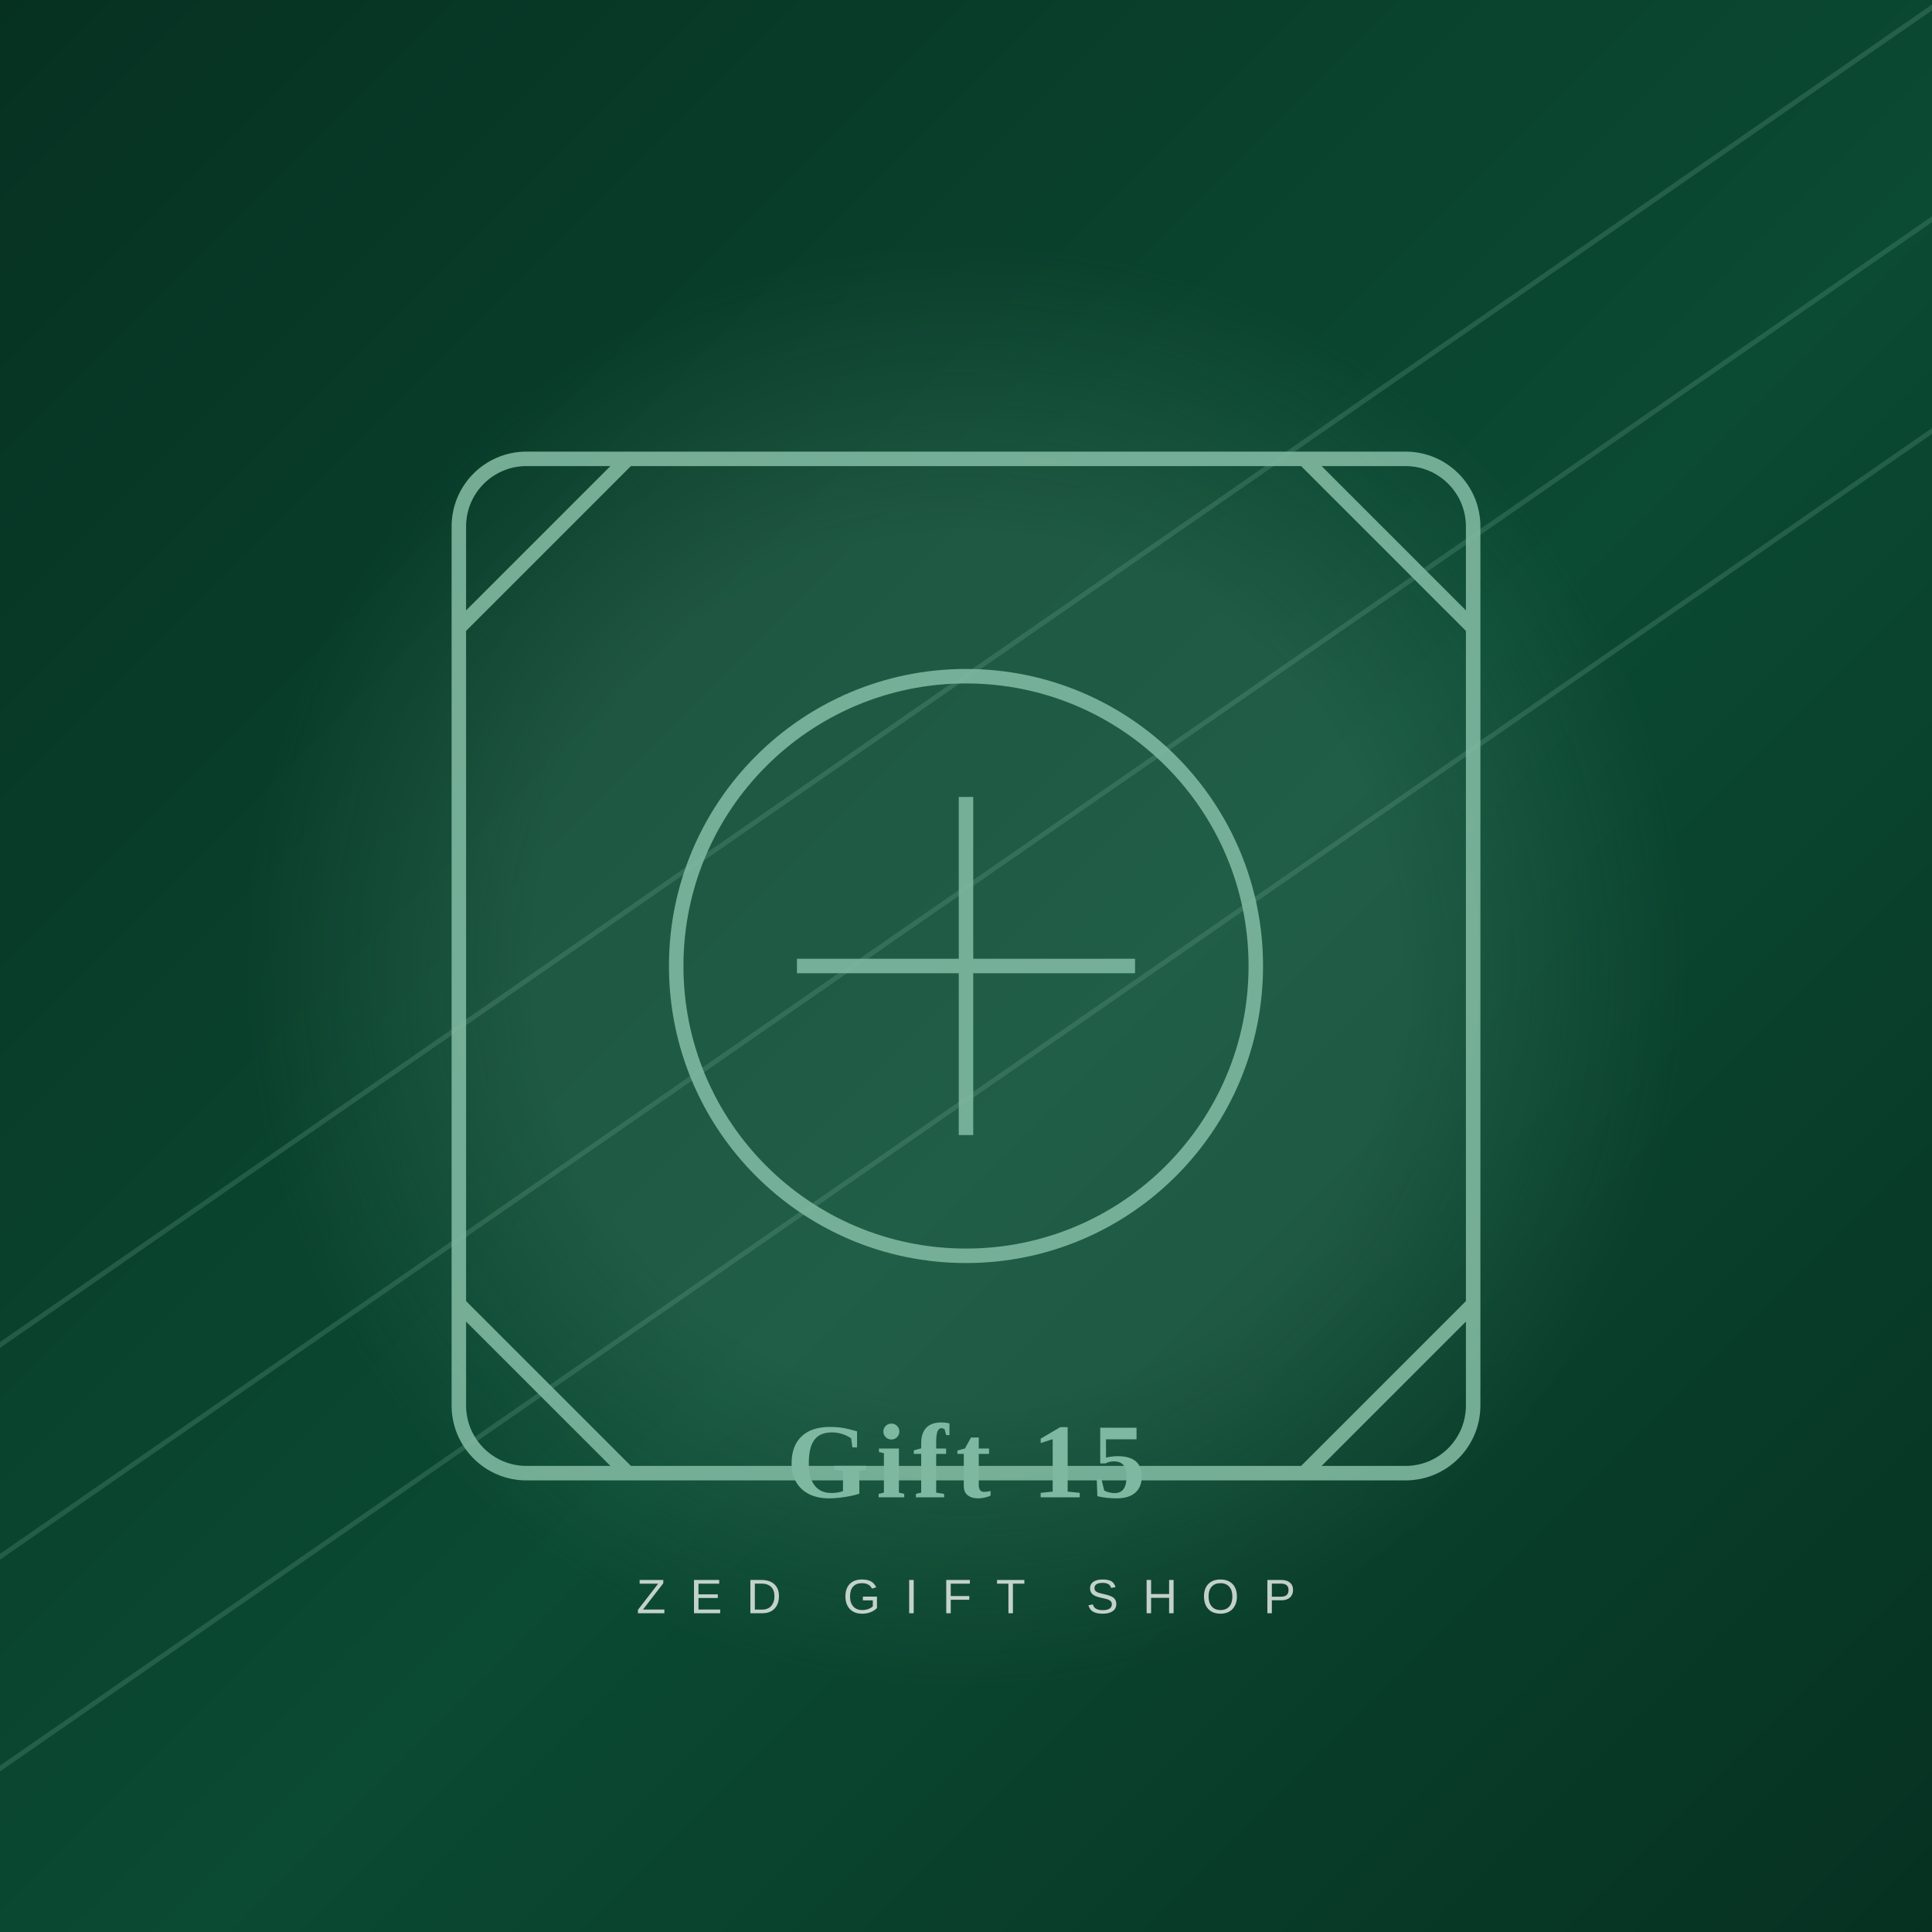
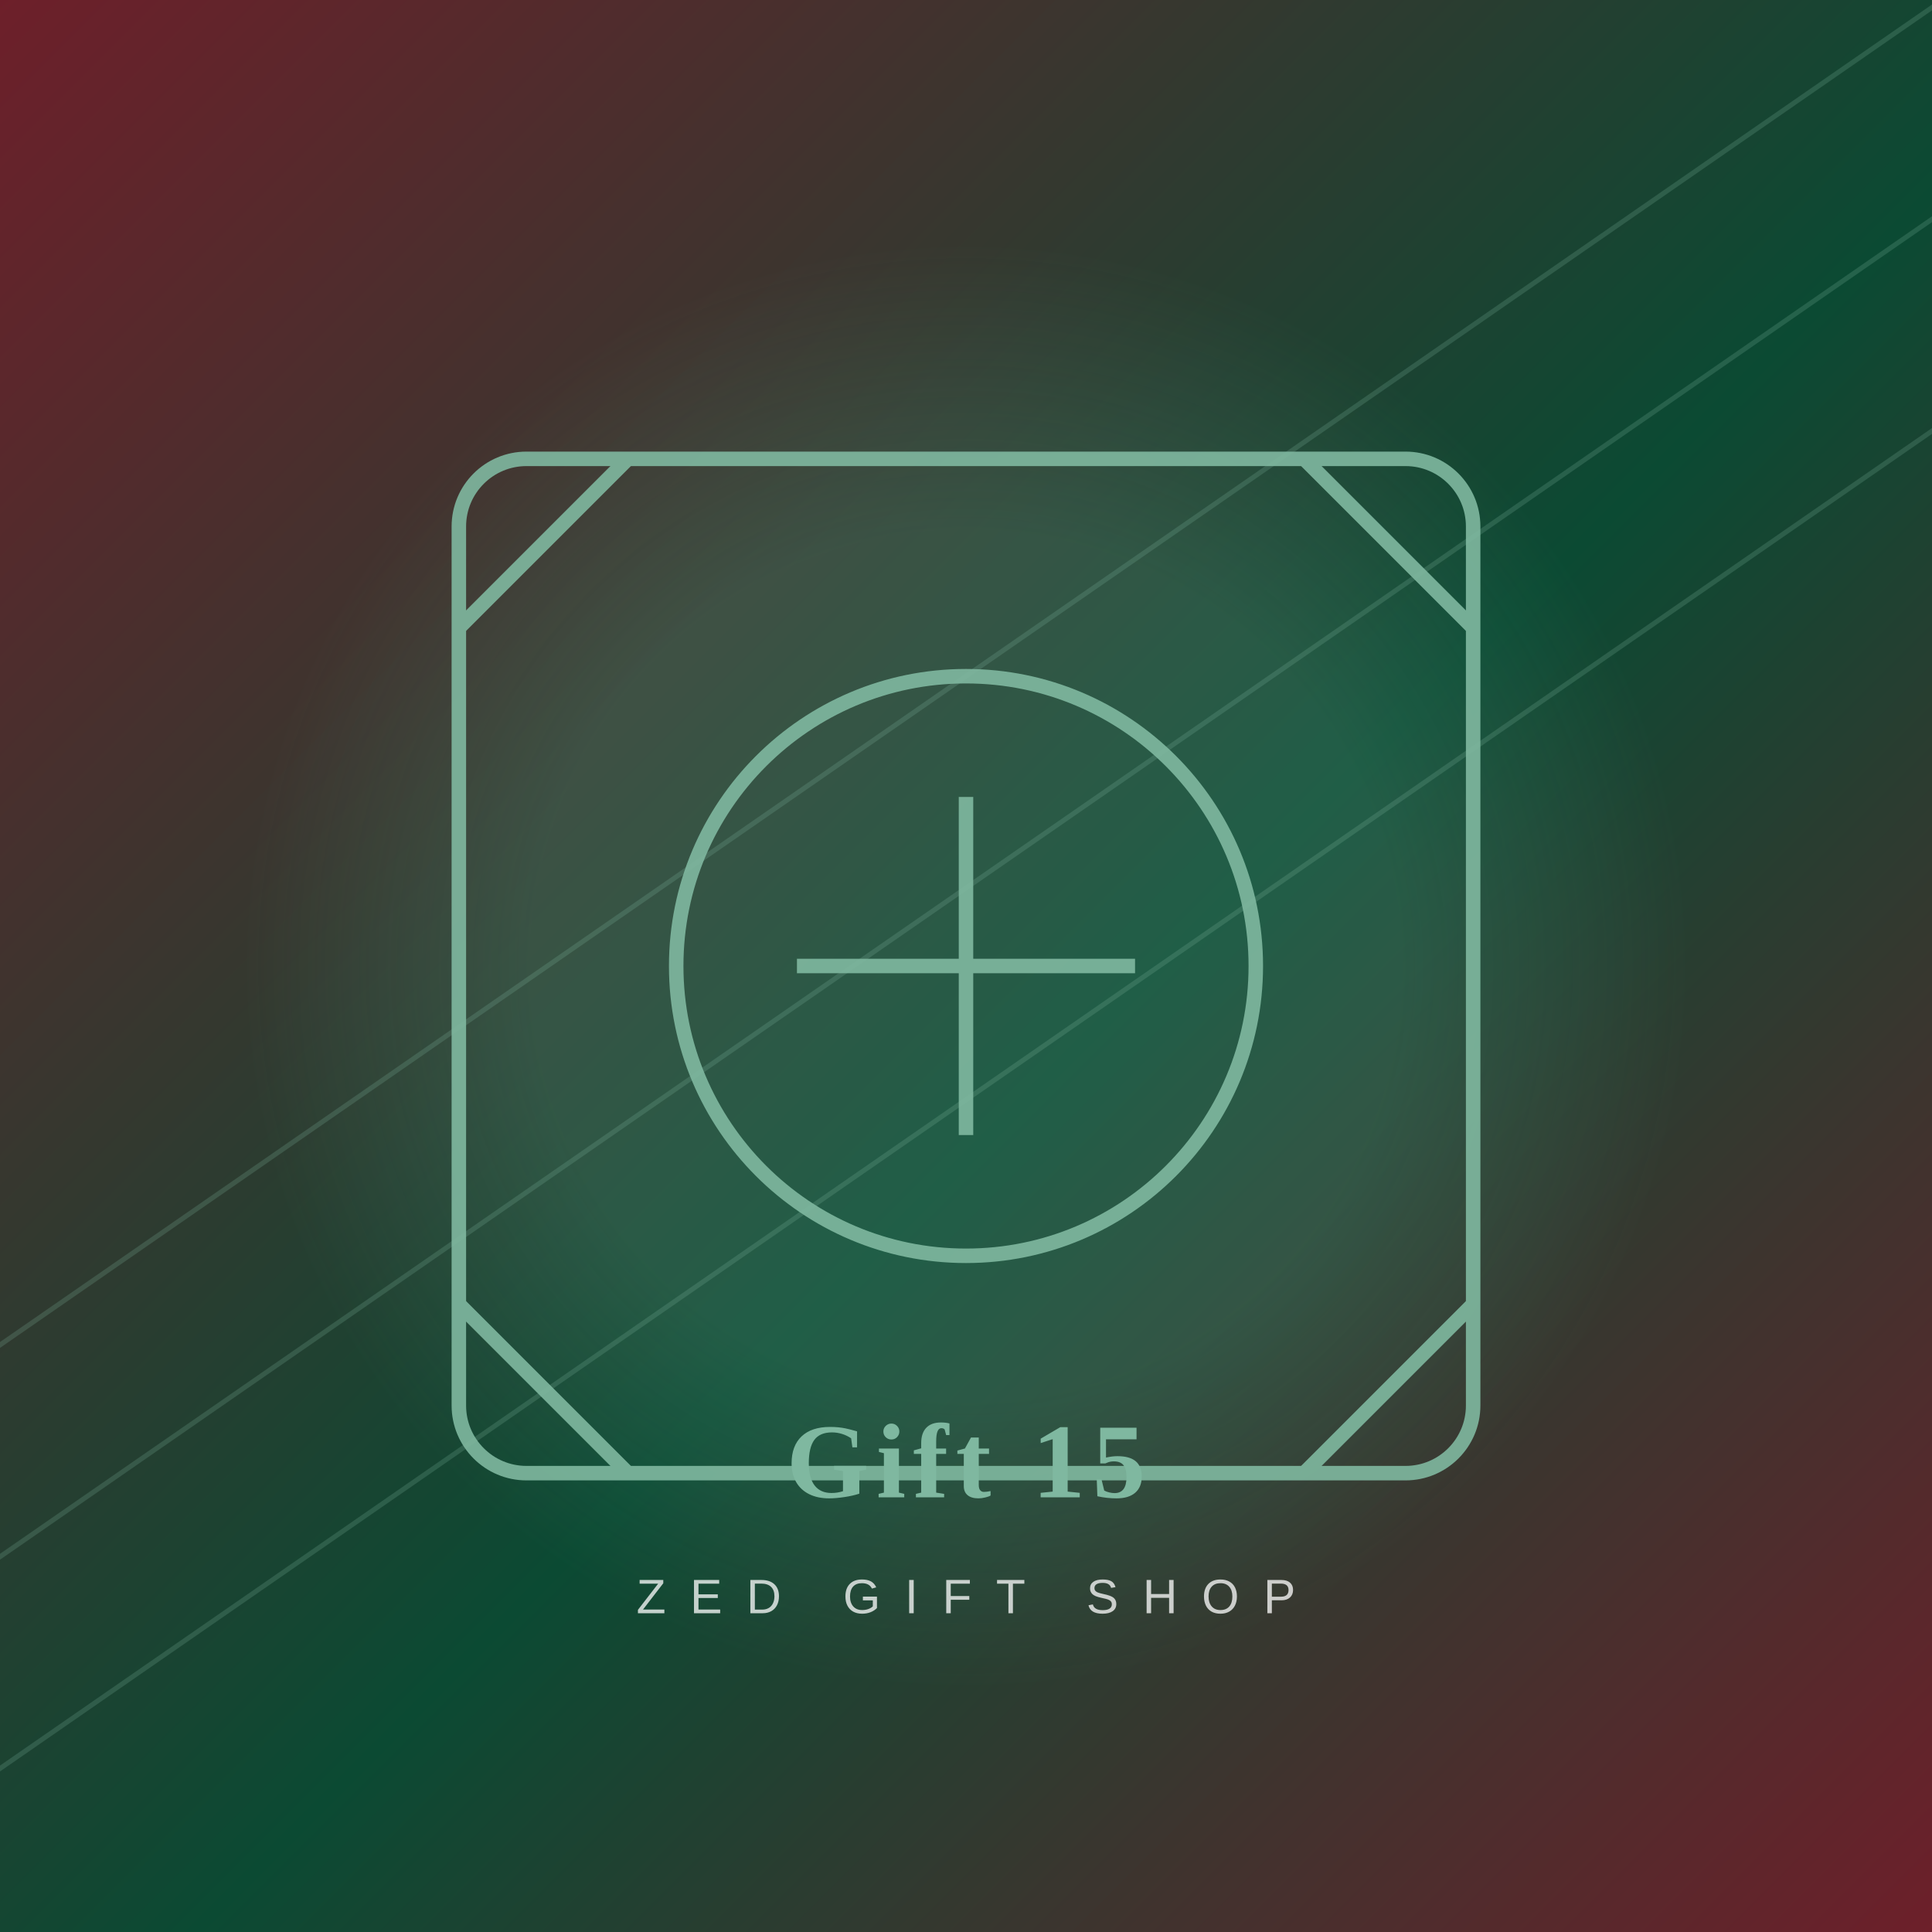
<svg xmlns="http://www.w3.org/2000/svg" width="800" height="800" viewBox="0 0 800 800">
  <defs>
    <linearGradient id="bg" x1="0" y1="0" x2="1" y2="1">
-       <stop offset="0" stop-color="#063121" />
+       <stop offset="0" stop-color="#6E1F2A" />
      <stop offset="0.55" stop-color="#0b4a33" />
-       <stop offset="1" stop-color="#063121" />
+       <stop offset="1" stop-color="#6E1F2A" />
    </linearGradient>
    <radialGradient id="glow" cx="0.5" cy="0.5" r="0.5">
      <stop offset="0.6" stop-color="#7FB8A0" stop-opacity="0.18" />
      <stop offset="1" stop-color="#7FB8A0" stop-opacity="0" />
    </radialGradient>
  </defs>
  <rect width="800" height="800" fill="url(#bg)" />
  <circle cx="400" cy="400" r="300" fill="url(#glow)" />
  <g stroke="#7FB8A0" stroke-opacity="0.22" stroke-width="2">
    <path d="M-120 640 L920 -80" />
    <path d="M-80 700 L960 -20" />
    <path d="M-40 760 L1000 40" />
  </g>
  <g fill="none" stroke="#7FB8A0" stroke-width="6" opacity="0.9">
    <rect x="190" y="190" width="420" height="420" rx="28" />
    <path d="M260 190 L190 260 M540 190 L610 260 M260 610 L190 540 M540 610 L610 540" />
    <circle cx="400" cy="400" r="120" />
    <path d="M400 330 L400 470 M330 400 L470 400" />
  </g>
  <text x="400" y="620" text-anchor="middle" font-family="Georgia, 'Times New Roman', serif" font-size="44" font-weight="bold" letter-spacing="3" fill="#7FB8A0">Gift 15</text>
  <text x="400" y="668" text-anchor="middle" font-family="Arial, sans-serif" font-size="20" letter-spacing="10" fill="#ffffff" fill-opacity="0.75">ZED GIFT SHOP</text>
</svg>
